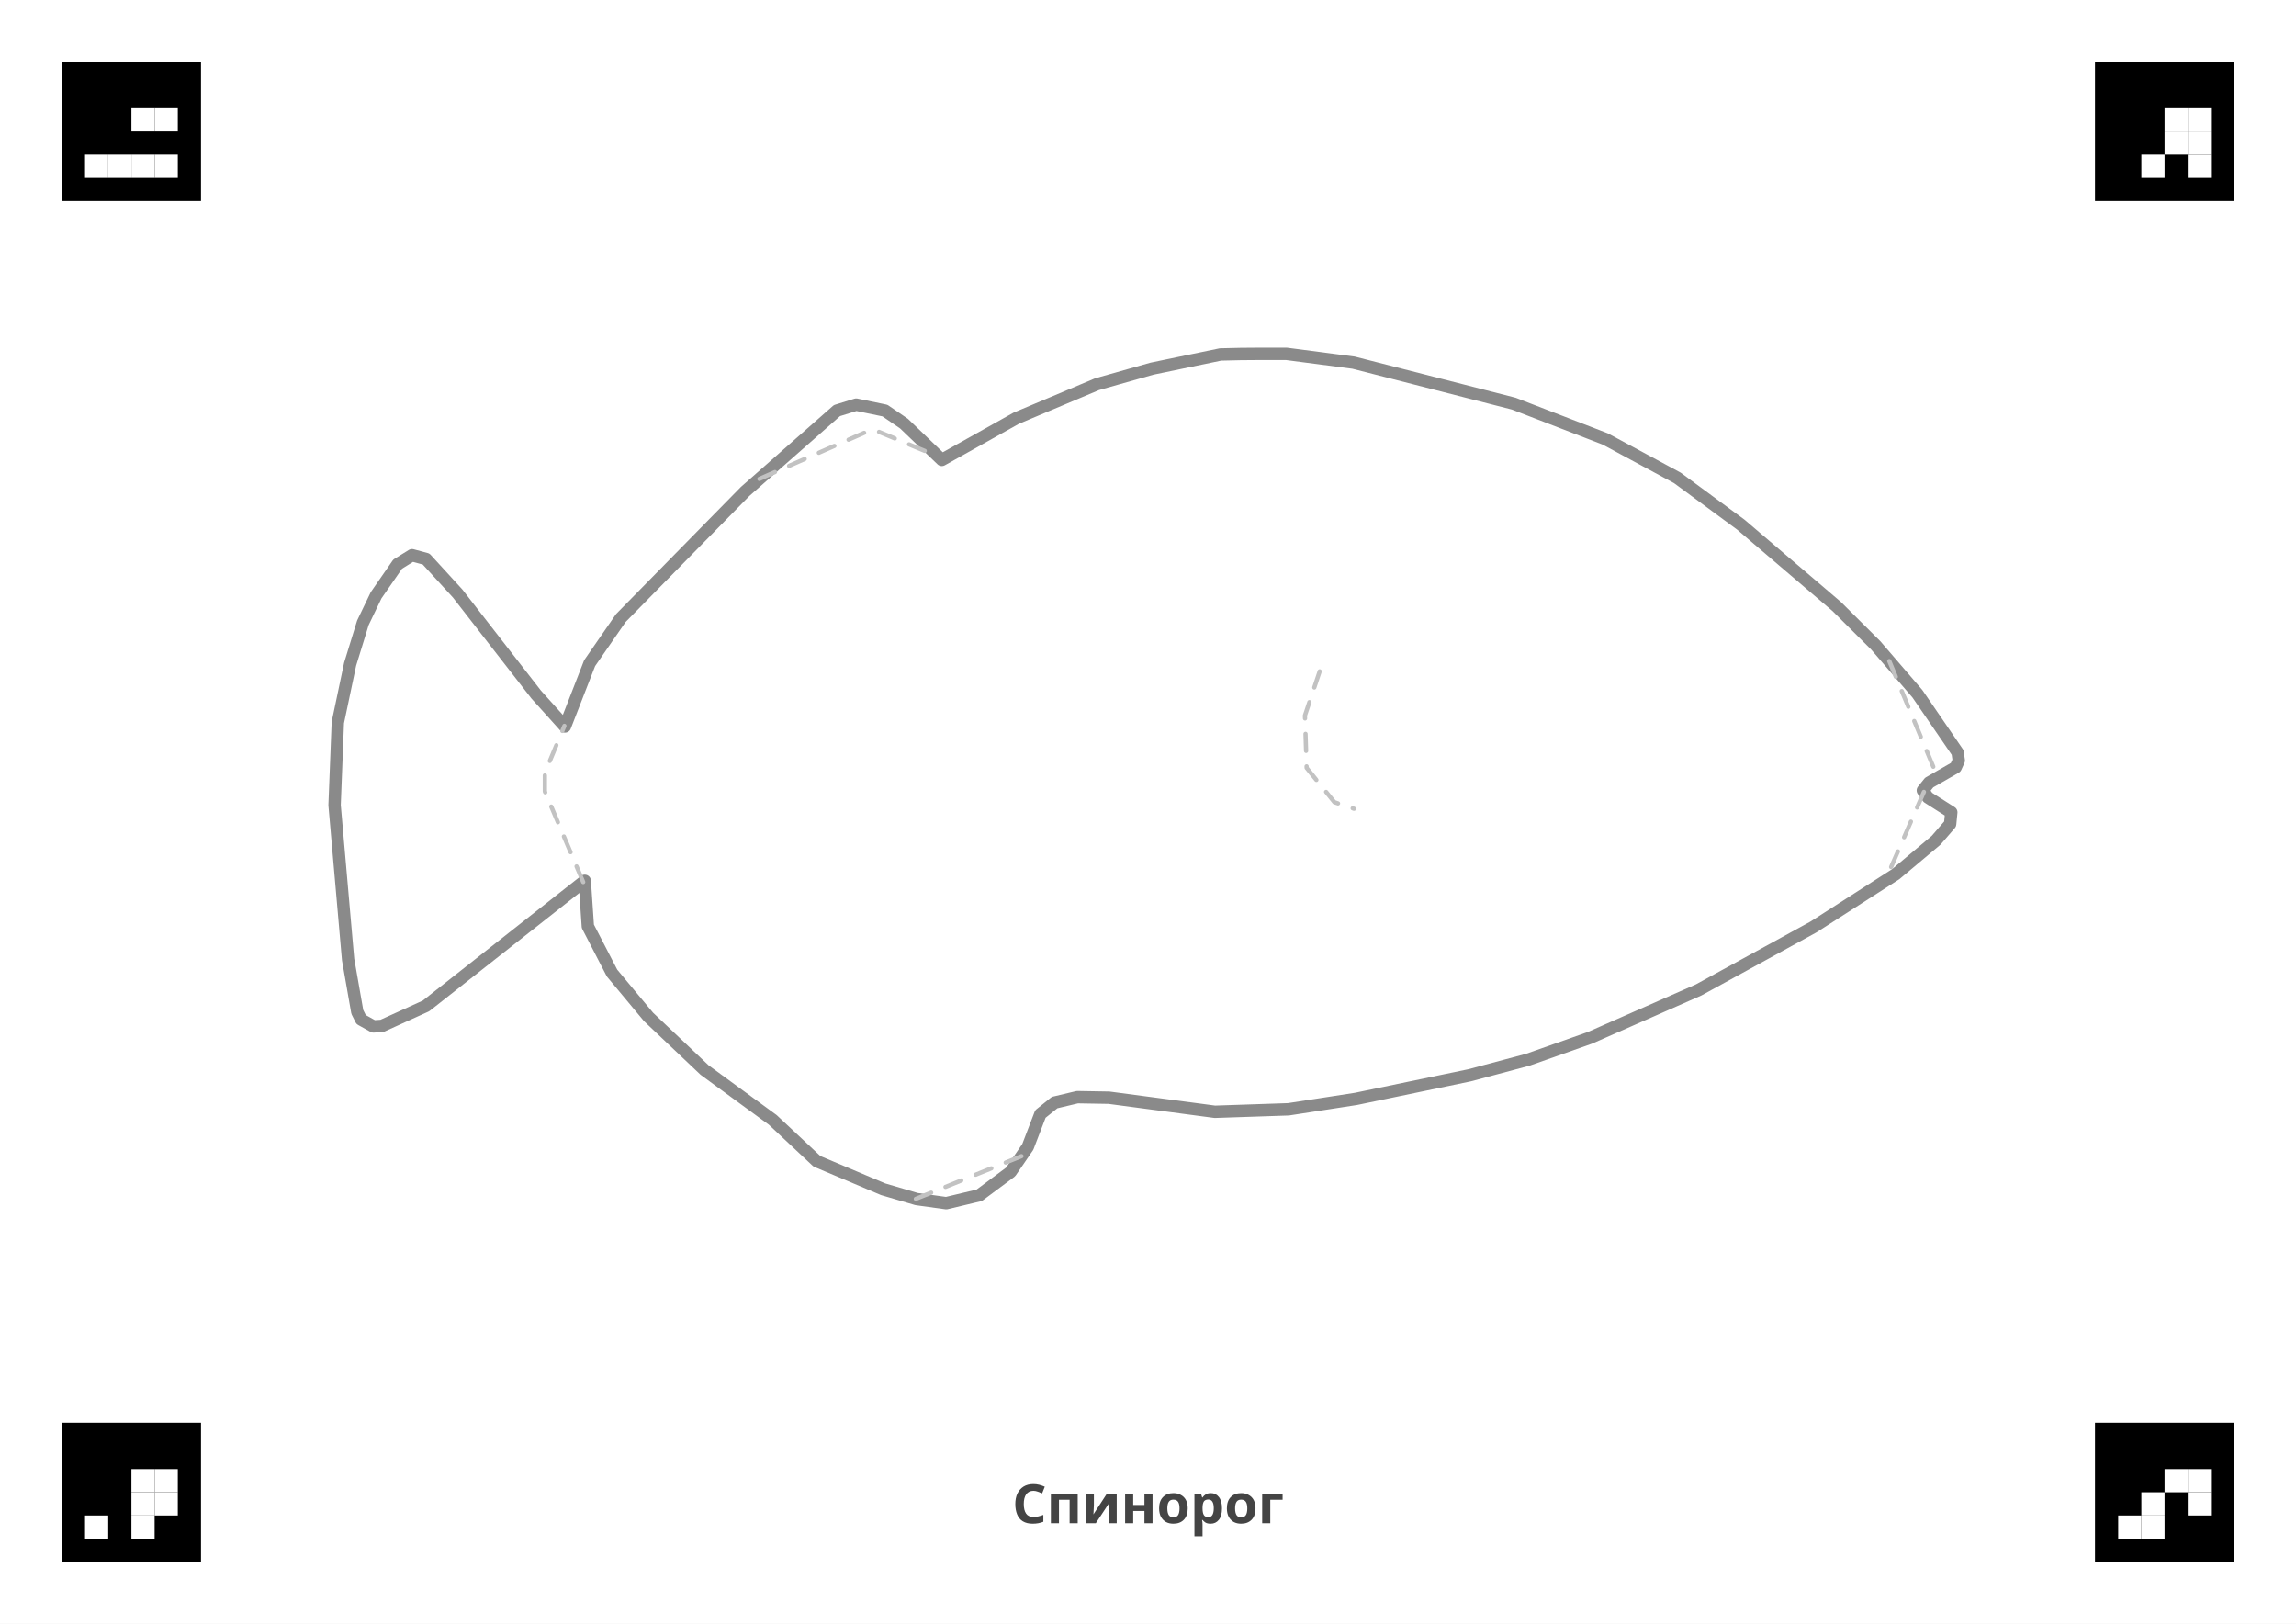
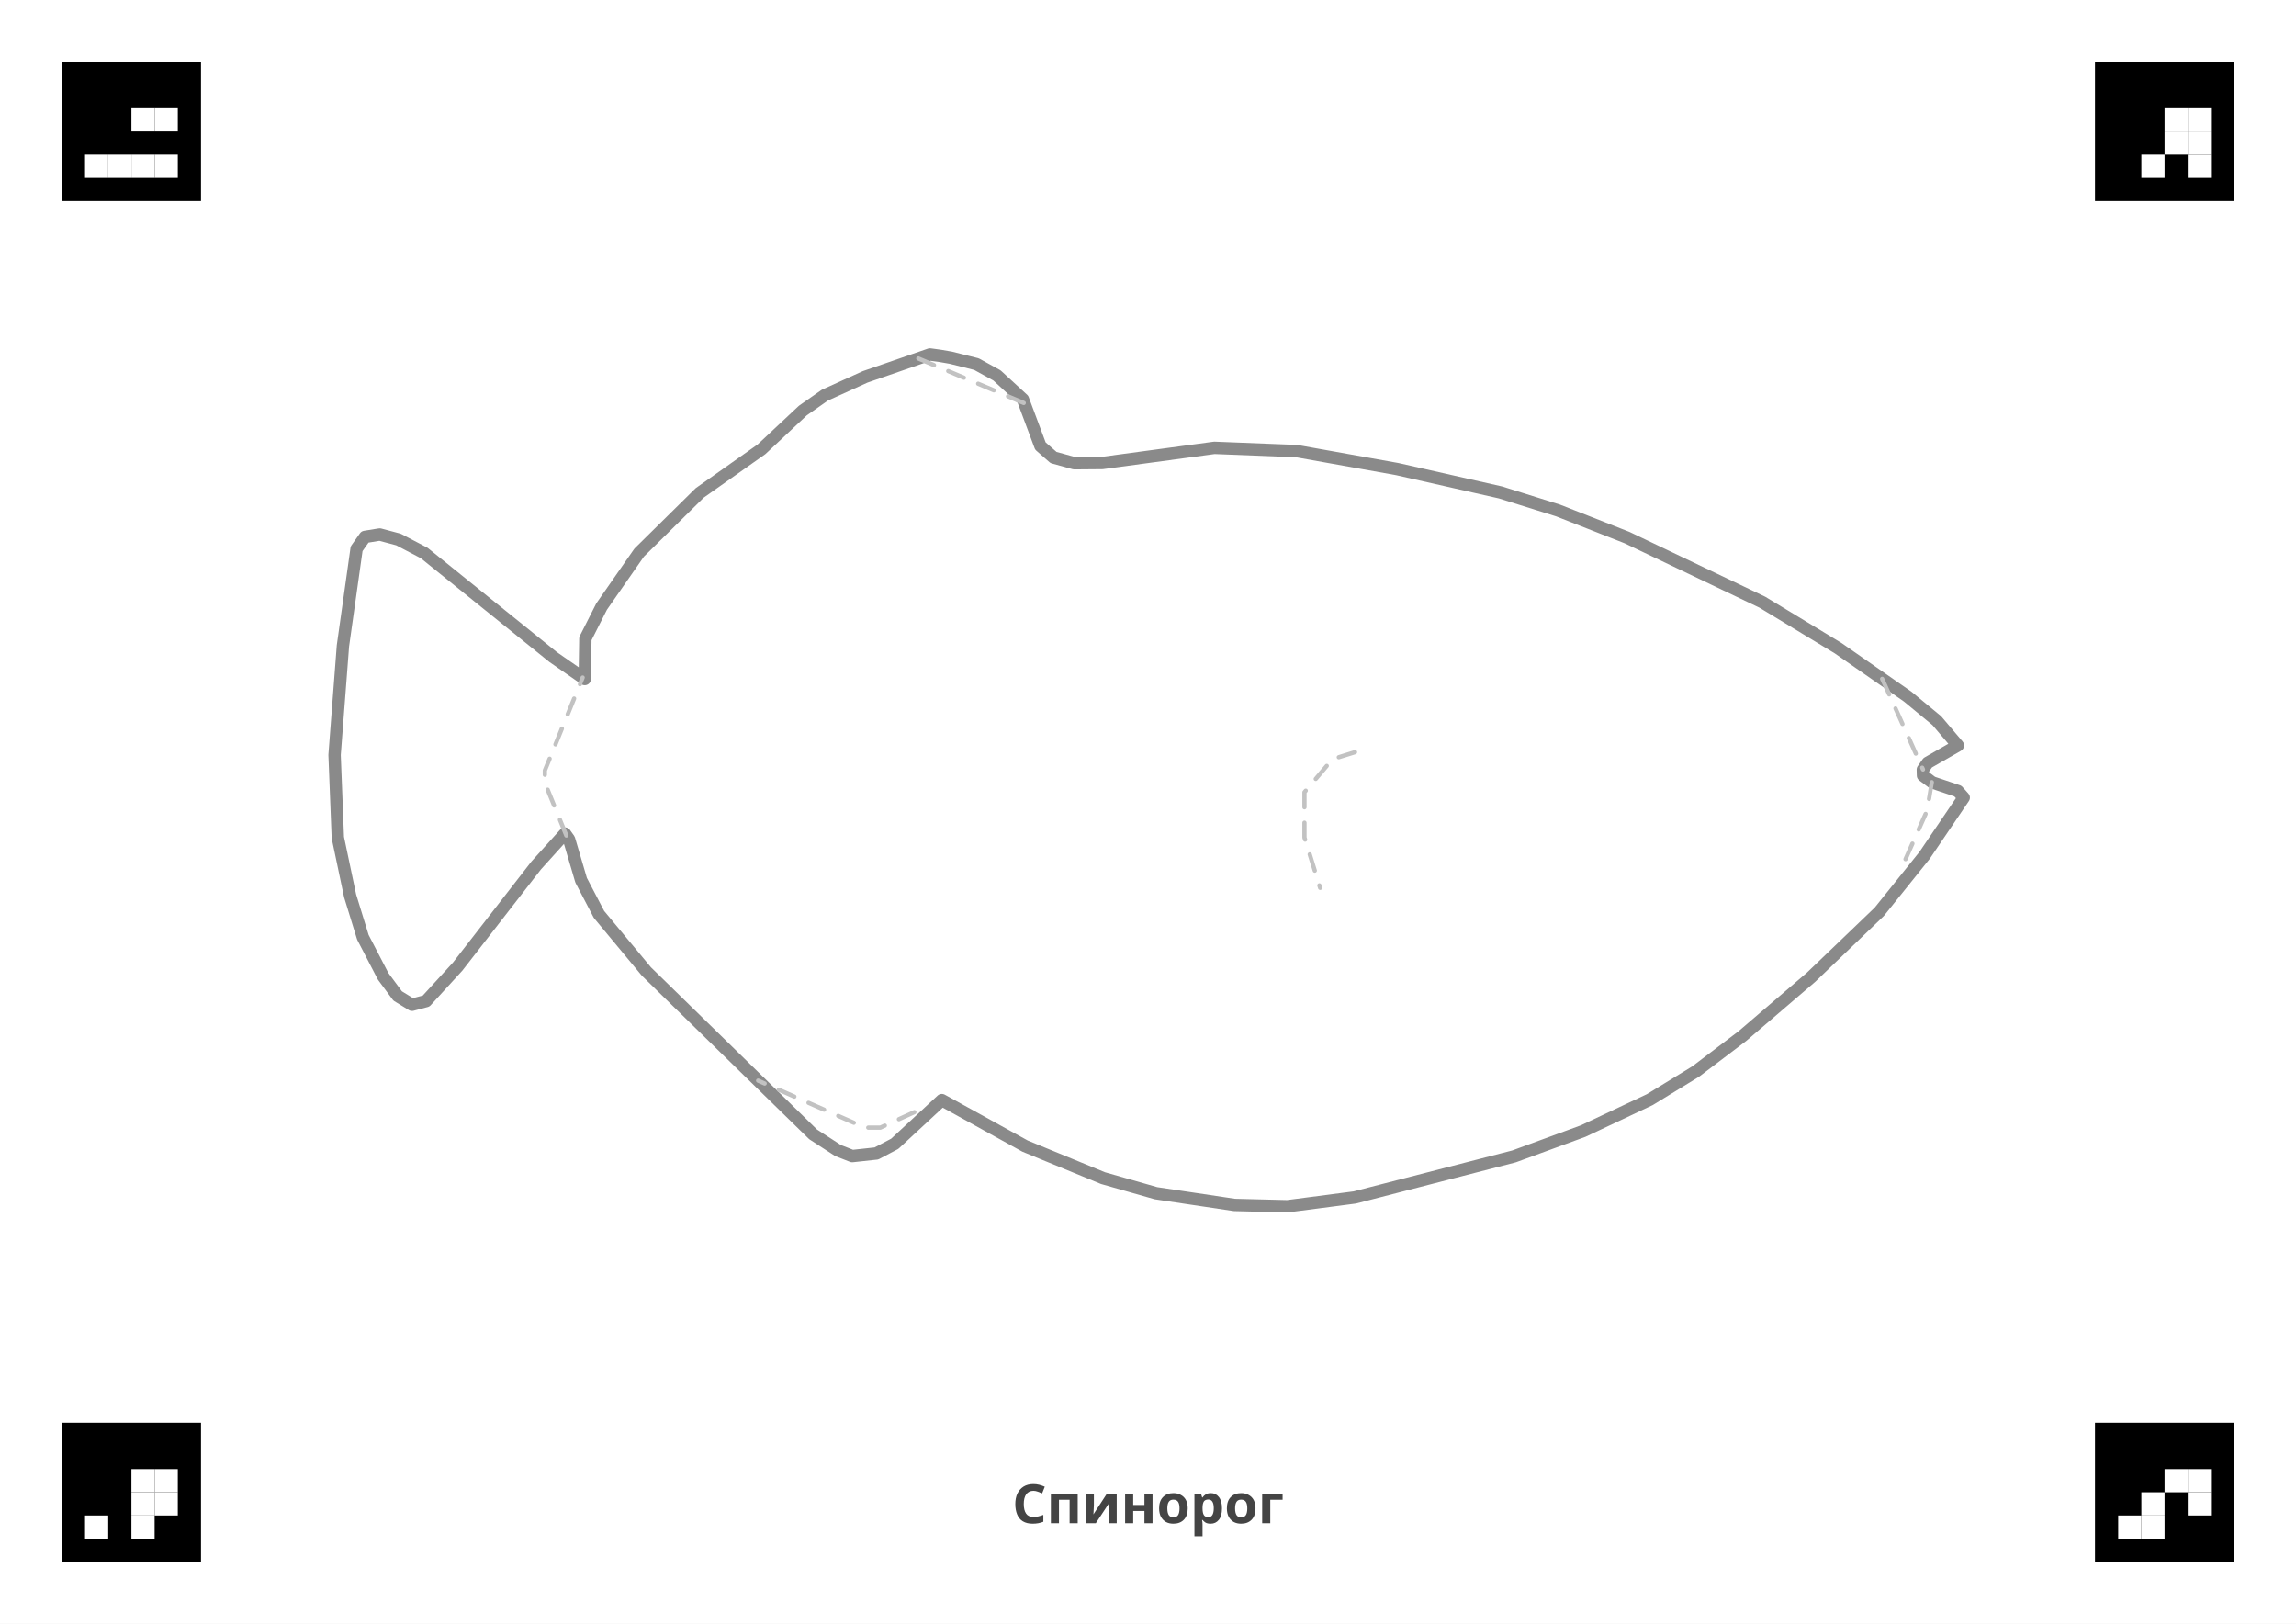
<svg xmlns="http://www.w3.org/2000/svg" width="297mm" height="210mm" viewBox="0 0 297 210">
  <rect width="297" height="210" fill="#fff" />
  <rect x="8" y="8" width="18" height="18" fill="#000" />
  <rect x="17.00" y="14.00" width="3" height="3" fill="#fff" />
  <rect x="20.00" y="14.00" width="3" height="3" fill="#fff" />
  <rect x="11.00" y="20.00" width="3" height="3" fill="#fff" />
  <rect x="14.00" y="20.00" width="3" height="3" fill="#fff" />
  <rect x="17.00" y="20.00" width="3" height="3" fill="#fff" />
  <rect x="20.00" y="20.00" width="3" height="3" fill="#fff" />
  <rect x="271" y="8" width="18" height="18" fill="#000" />
  <rect x="280.00" y="14.00" width="3" height="3" fill="#fff" />
  <rect x="283.00" y="14.00" width="3" height="3" fill="#fff" />
  <rect x="280.00" y="17.00" width="3" height="3" fill="#fff" />
  <rect x="283.00" y="17.00" width="3" height="3" fill="#fff" />
  <rect x="277.00" y="20.00" width="3" height="3" fill="#fff" />
  <rect x="283.00" y="20.00" width="3" height="3" fill="#fff" />
  <rect x="8" y="184" width="18" height="18" fill="#000" />
  <rect x="17.00" y="190.00" width="3" height="3" fill="#fff" />
  <rect x="20.00" y="190.00" width="3" height="3" fill="#fff" />
  <rect x="17.00" y="193.00" width="3" height="3" fill="#fff" />
  <rect x="20.00" y="193.00" width="3" height="3" fill="#fff" />
  <rect x="11.00" y="196.00" width="3" height="3" fill="#fff" />
  <rect x="17.00" y="196.00" width="3" height="3" fill="#fff" />
  <rect x="271" y="184" width="18" height="18" fill="#000" />
  <rect x="280.00" y="190.00" width="3" height="3" fill="#fff" />
  <rect x="283.00" y="190.00" width="3" height="3" fill="#fff" />
  <rect x="277.00" y="193.00" width="3" height="3" fill="#fff" />
  <rect x="283.00" y="193.00" width="3" height="3" fill="#fff" />
  <rect x="274.00" y="196.00" width="3" height="3" fill="#fff" />
  <rect x="277.00" y="196.00" width="3" height="3" fill="#fff" />
-   <path d="M163.01 45.76 L166.39 45.76 L175.09 46.90 L195.83 52.21 L207.66 56.78 L216.98 61.81 L225.19 67.86 L237.60 78.45 L242.64 83.47 L248.03 89.73 L253.23 97.32 L253.38 98.36 L252.98 99.24 L249.55 101.21 L248.73 102.23 L249.39 103.14 L252.41 105.06 L252.26 106.58 L250.44 108.68 L245.22 113.06 L234.58 119.89 L219.73 128.03 L205.65 134.23 L197.63 137.06 L190.10 139.07 L175.42 142.12 L166.67 143.47 L157.15 143.79 L143.45 141.97 L139.36 141.90 L136.42 142.60 L134.58 144.08 L132.95 148.33 L130.73 151.57 L126.67 154.59 L122.40 155.61 L118.57 155.08 L114.24 153.81 L105.67 150.19 L99.96 144.84 L91.14 138.39 L83.89 131.52 L79.17 125.85 L76.04 119.80 L75.64 113.92 L55.10 130.10 L49.41 132.68 L48.31 132.75 L46.71 131.86 L46.22 130.88 L45.03 124.10 L43.28 104.13 L43.70 93.45 L45.29 85.90 L46.94 80.55 L48.65 76.99 L51.44 72.96 L53.30 71.81 L55.12 72.30 L59.20 76.76 L69.36 89.83 L73.08 93.96 L76.27 85.77 L80.31 79.93 L96.39 63.56 L108.27 53.10 L110.75 52.33 L114.47 53.10 L116.94 54.79 L121.83 59.48 L131.45 54.09 L141.90 49.69 L149.01 47.68 L157.87 45.84 L160.47 45.78 Z" fill="#fff" stroke="#8a8a8a" stroke-width="1.6" stroke-linejoin="round" />
-   <path d="M244.39 85.50 L246.08 89.56 L250.08 99.16 L250.67 100.57" fill="none" stroke="#c2c2c2" stroke-width="0.55" stroke-dasharray="2.2 2" stroke-linecap="round" stroke-linejoin="round" />
-   <path d="M248.87 102.42 L248.28 103.76 L244.88 111.56 L243.84 113.95" fill="none" stroke="#c2c2c2" stroke-width="0.55" stroke-dasharray="2.2 2" stroke-linecap="round" stroke-linejoin="round" />
-   <path d="M132.13 149.53 L130.08 150.36 L120.68 154.16 L118.47 155.05" fill="none" stroke="#c2c2c2" stroke-width="0.55" stroke-dasharray="2.2 2" stroke-linecap="round" stroke-linejoin="round" />
-   <path d="M75.44 114.08 L74.88 112.76 L70.48 102.36 L70.48 99.96 L72.48 95.16 L73.01 93.88" fill="none" stroke="#c2c2c2" stroke-width="0.55" stroke-dasharray="2.2 2" stroke-linecap="round" stroke-linejoin="round" />
-   <path d="M98.23 61.94 L102.28 60.16 L112.28 55.76 L113.48 55.76 L118.28 57.76 L121.39 59.05" fill="none" stroke="#c2c2c2" stroke-width="0.55" stroke-dasharray="2.2 2" stroke-linecap="round" stroke-linejoin="round" />
-   <path d="M170.71 86.83 L168.80 92.54 L169.02 99.31 L172.61 103.75 L175.15 104.60" fill="none" stroke="#c2c2c2" stroke-width="0.55" stroke-dasharray="2.2 2" stroke-linecap="round" stroke-linejoin="round" />
+   <path d="M122.99 46.26 L126.31 47.09 L128.96 48.55 L132.32 51.64 L134.58 57.68 L136.28 59.17 L138.96 59.91 L142.60 59.88 L157.09 57.92 L167.73 58.34 L180.75 60.67 L194.10 63.69 L201.54 66.02 L210.47 69.53 L227.96 77.88 L237.77 83.83 L246.76 90.09 L250.53 93.20 L253.26 96.41 L249.36 98.65 L248.73 99.54 L248.75 100.30 L249.94 101.19 L253.26 102.31 L254.02 103.16 L248.96 110.62 L243.10 117.92 L234.26 126.40 L225.40 133.99 L219.35 138.58 L213.41 142.22 L204.80 146.28 L195.85 149.56 L175.25 154.87 L166.52 156.01 L159.69 155.84 L149.52 154.32 L142.68 152.37 L132.60 148.23 L121.83 142.28 L115.74 147.93 L113.37 149.18 L110.24 149.52 L108.40 148.80 L105.18 146.71 L83.61 125.64 L77.48 118.26 L75.17 113.84 L73.61 108.55 L73.08 107.81 L69.36 111.93 L59.20 125.01 L55.12 129.47 L53.30 129.95 L51.44 128.81 L49.56 126.27 L46.94 121.22 L45.29 115.87 L43.70 108.32 L43.28 97.64 L44.36 83.53 L46.13 70.97 L47.21 69.44 L49.12 69.13 L51.55 69.78 L54.87 71.52 L71.54 84.97 L75.64 87.82 L75.72 82.60 L77.82 78.45 L82.68 71.47 L90.51 63.75 L98.50 58.11 L103.85 53.10 L106.69 51.11 L111.91 48.74 L120.29 45.84 L121.66 46.03 Z" fill="#fff" stroke="#8a8a8a" stroke-width="1.6" stroke-linejoin="round" />
+   <path d="M118.79 46.36 L120.88 47.24 L129.88 51.04 L132.51 52.15" fill="none" stroke="#c2c2c2" stroke-width="0.55" stroke-dasharray="2.2 2" stroke-linecap="round" stroke-linejoin="round" />
+   <path d="M243.47 87.80 L244.48 90.04 L248.08 98.04 L248.75 99.52" fill="none" stroke="#c2c2c2" stroke-width="0.55" stroke-dasharray="2.2 2" stroke-linecap="round" stroke-linejoin="round" />
+   <path d="M249.89 101.16 L249.68 102.44 L249.28 104.84 L246.08 112.04" fill="none" stroke="#c2c2c2" stroke-width="0.55" stroke-dasharray="2.2 2" stroke-linecap="round" stroke-linejoin="round" />
+   <path d="M118.28 143.84 L113.88 145.84 L111.88 145.84 L101.88 141.44 L98.07 139.76" fill="none" stroke="#c2c2c2" stroke-width="0.55" stroke-dasharray="2.2 2" stroke-linecap="round" stroke-linejoin="round" />
+   <path d="M73.26 108.06 L72.68 106.64 L70.48 101.24 L70.48 99.64 L74.88 88.84 L75.37 87.63" fill="none" stroke="#c2c2c2" stroke-width="0.55" stroke-dasharray="2.2 2" stroke-linecap="round" stroke-linejoin="round" />
+   <path d="M175.28 97.28 L172.36 98.19 L168.74 102.46 L168.74 108.32 L170.77 114.83" fill="none" stroke="#c2c2c2" stroke-width="0.55" stroke-dasharray="2.2 2" stroke-linecap="round" stroke-linejoin="round" />
  <text x="148.5" y="197" text-anchor="middle" font-family="Segoe UI, sans-serif" font-size="7" font-weight="600" fill="#444">Спинорог</text>
</svg>
